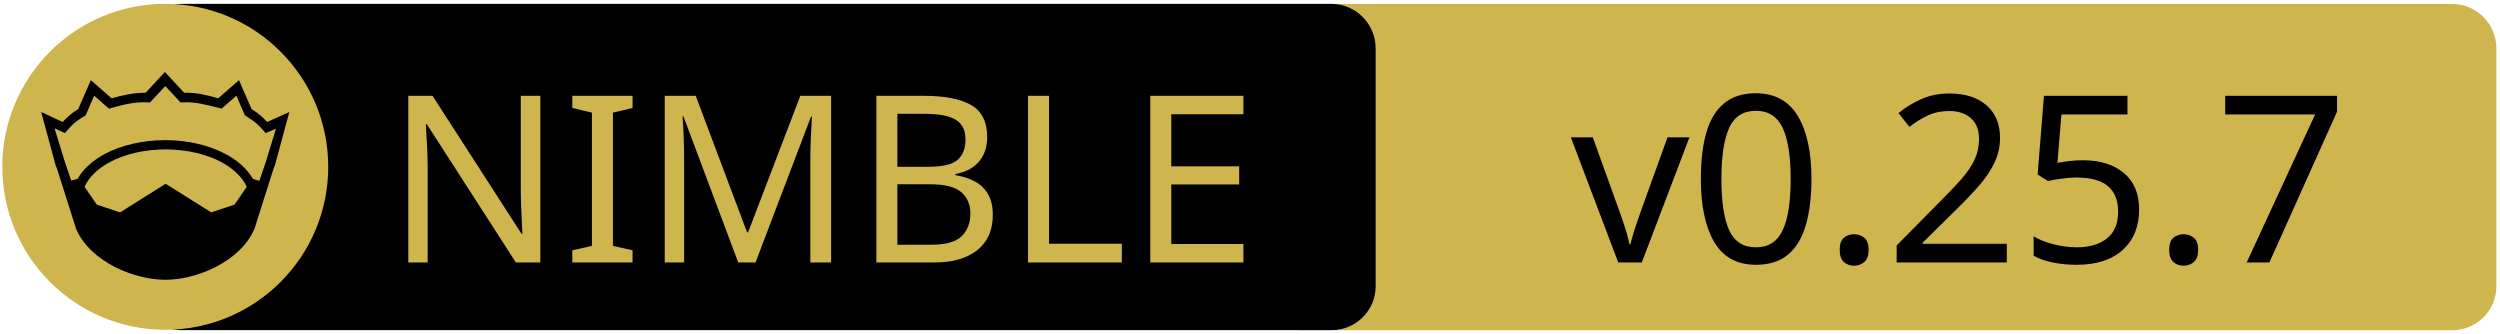
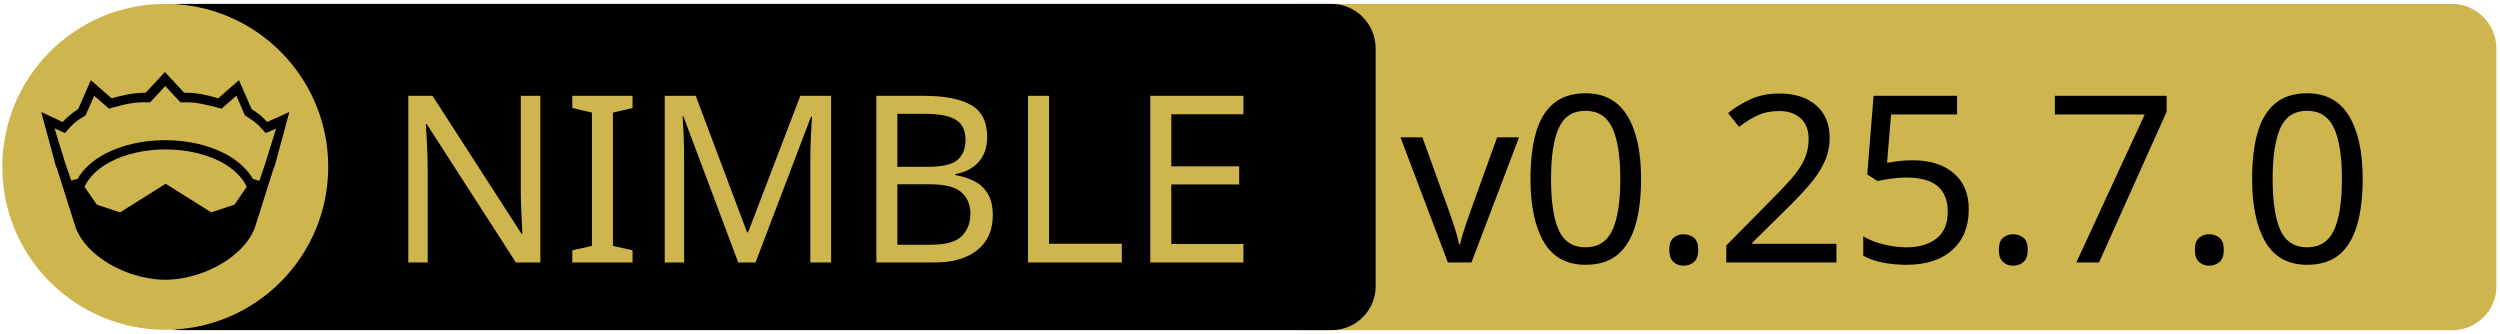
<svg xmlns="http://www.w3.org/2000/svg" xmlns:xlink="http://www.w3.org/1999/xlink" width="675" height="90" xml:space="preserve" version="1.1">
  <a xlink:href="https://github.com/elcritch/merenda">
    <g>
      <path fill="#CEB54D" id="svg_15" d="m662.123,89.159l-310.5,0c-6.6,0 -12,-5.4 -12,-12l0,-64.1c0,-6.6 5.4,-12 12,-12l310.4,0c6.6,0 12,5.4 12,12l0,64.1c0.1,6.6 -5.3,12 -11.9,12z" />
      <path id="svg_1" d="m359.524,89.139l-310.5,0c-6.6,0 -12,-5.4 -12,-12l0,-64.1c0,-6.6 5.4,-12 12,-12l310.4,0c6.6,0 12,5.4 12,12l0,64.1c0.1,6.6 -5.3,12 -11.9,12z" />
      <rect id="svg_2" fill="none" height="45.9" width="315.3" class="st0" y="24.539" x="60.224" />
      <circle id="svg_4" fill="#CEB54D" r="44" cy="45.039" cx="44.624" class="st1" />
      <g id="XMLID_4_">
        <path id="svg_5" d="m78.124,30.239l-3.9,14.4l-0.4,1l-5.1,16.1c0,0 0,0 0,0c-2,4.7 -6.1,8.1 -10.6,10.4c-4.5,2.3 -9.5,3.4 -13.5,3.4c-4,0 -8.9,-1.1 -13.5,-3.4c-4.5,-2.3 -8.6,-5.7 -10.6,-10.4c0,0 0,0 0,0l-5.1,-16.1l-0.4,-1l-3.9,-14.4l5.8,2.7c0.9,-1 2,-2.1 4.2,-3.5l3.4,-7.8l5.6,4.9c2.9,-0.8 5.8,-1.5 9.2,-1.5l5.2,-5.6l5.2,5.6c3.4,-0.1 6.4,0.7 9.2,1.5l5.6,-4.9l3.4,7.8c2.2,1.4 3.3,2.5 4.2,3.5l6,-2.7z" />
        <g id="XMLID_6_">
          <g id="svg_6">
            <path id="svg_7" fill="#CEB54D" d="m66.624,50.439l-3.3,4.8l-6.3,2.1l-12.1,-7.6c-0.1,-0.1 -0.3,-0.1 -0.4,0l-12.1,7.6l-6.3,-2.1l-3.3,-4.8c1.2,-2.6 3.5,-4.9 6.9,-6.7c3.9,-2.1 9.2,-3.4 15,-3.4c5.7,0 11,1.3 15,3.4c3.3,1.8 5.7,4.1 6.9,6.7z" class="st1" />
          </g>
          <g id="svg_8" />
        </g>
        <g id="XMLID_5_">
          <g id="svg_9">
            <path id="svg_10" fill="#CEB54D" d="m74.524,34.739l-2.8,9.1l-1.7,5l-1.6,-0.5c0,0 -0.1,0 -0.1,0c-1.6,-2.7 -4.2,-5.1 -7.5,-6.8c-4.4,-2.3 -10,-3.7 -16.2,-3.7c-6.2,0 -11.9,1.4 -16.3,3.7c-3.3,1.8 -5.9,4.1 -7.4,6.8c0,0 -0.1,0 -0.1,0l-1.6,0.4l-1.7,-5l-2.8,-9.1l2.8,1.3l0.6,-0.7c1.2,-1.3 1.8,-2.2 4.7,-3.9l0.3,-0.2l2.3,-5.3l4,3.5l0.7,-0.2c3.2,-0.9 6.3,-1.7 9.8,-1.5l0.6,0l4.1,-4.4l4.1,4.4l0.6,0c3.5,-0.2 6.5,0.7 9.8,1.5l0.7,0.2l4,-3.5l2.3,5.3l0.3,0.2c2.9,1.8 3.5,2.6 4.7,3.9l0.6,0.7l2.8,-1.2z" class="st1" />
          </g>
          <g id="svg_11" />
        </g>
      </g>
      <text x="-442" y="-350.021" id="svg_16" font-size="63px" font-family="'PT Sans Caption', 'Tahoma', 'Helvetica Neue Medium', 'PT Sans', sans-serif" fill="#CEB54D" class="st1 st2 st3" transform="matrix(1 0 0 1 546.13 420.879)">NIMBLE</text>
-       <text x="-122.0" y="-350.012" id="svg_17" font-size="63.012px" font-family="'PT Sans Caption', 'Tahoma', 'Helvetica Neue Medium', 'PT Sans', sans-serif" fill="#000000" class="st1 st2 st3" transform="matrix(1 0 0 1 546.13 420.879)">v0.25.7</text>
+       <text x="-168.0" y="-350.012" id="svg_17" font-size="63.012px" font-family="'PT Sans Caption', 'Tahoma', 'Helvetica Neue Medium', 'PT Sans', sans-serif" fill="#000000" class="st1 st2 st3" transform="matrix(1 0 0 1 546.13 420.879)">v0.25.7.0</text>
    </g>
  </a>
</svg>
